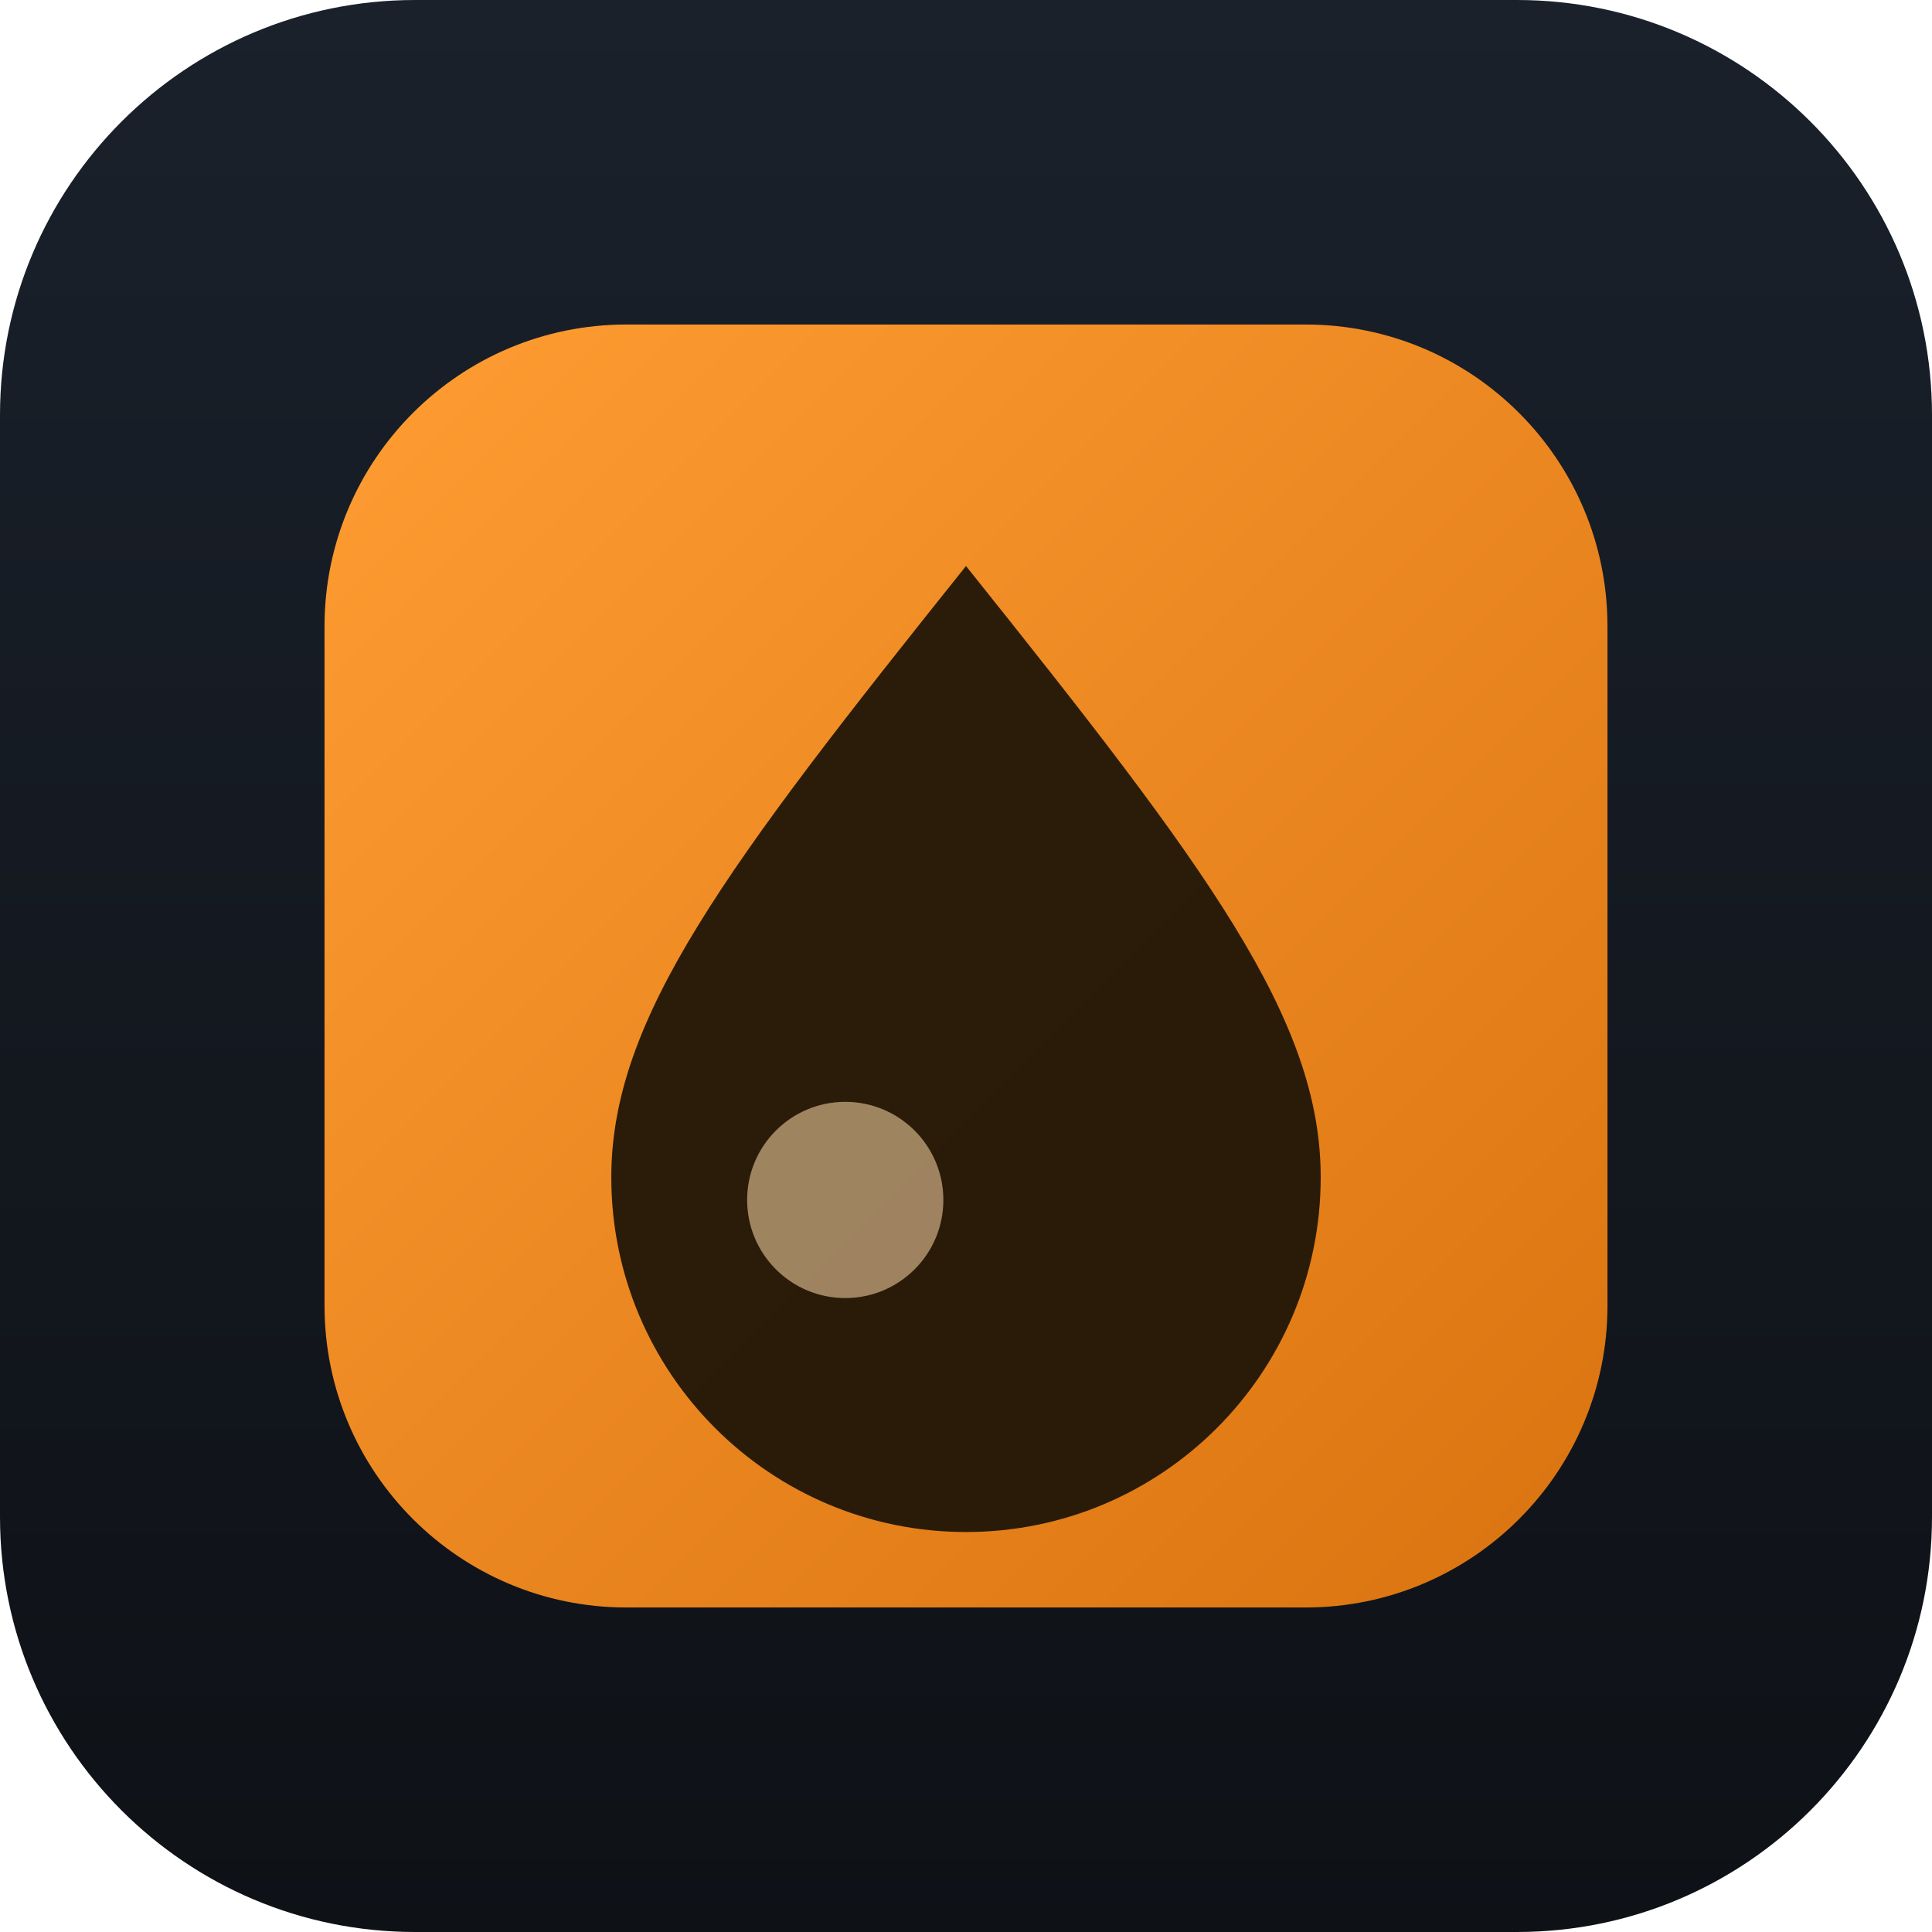
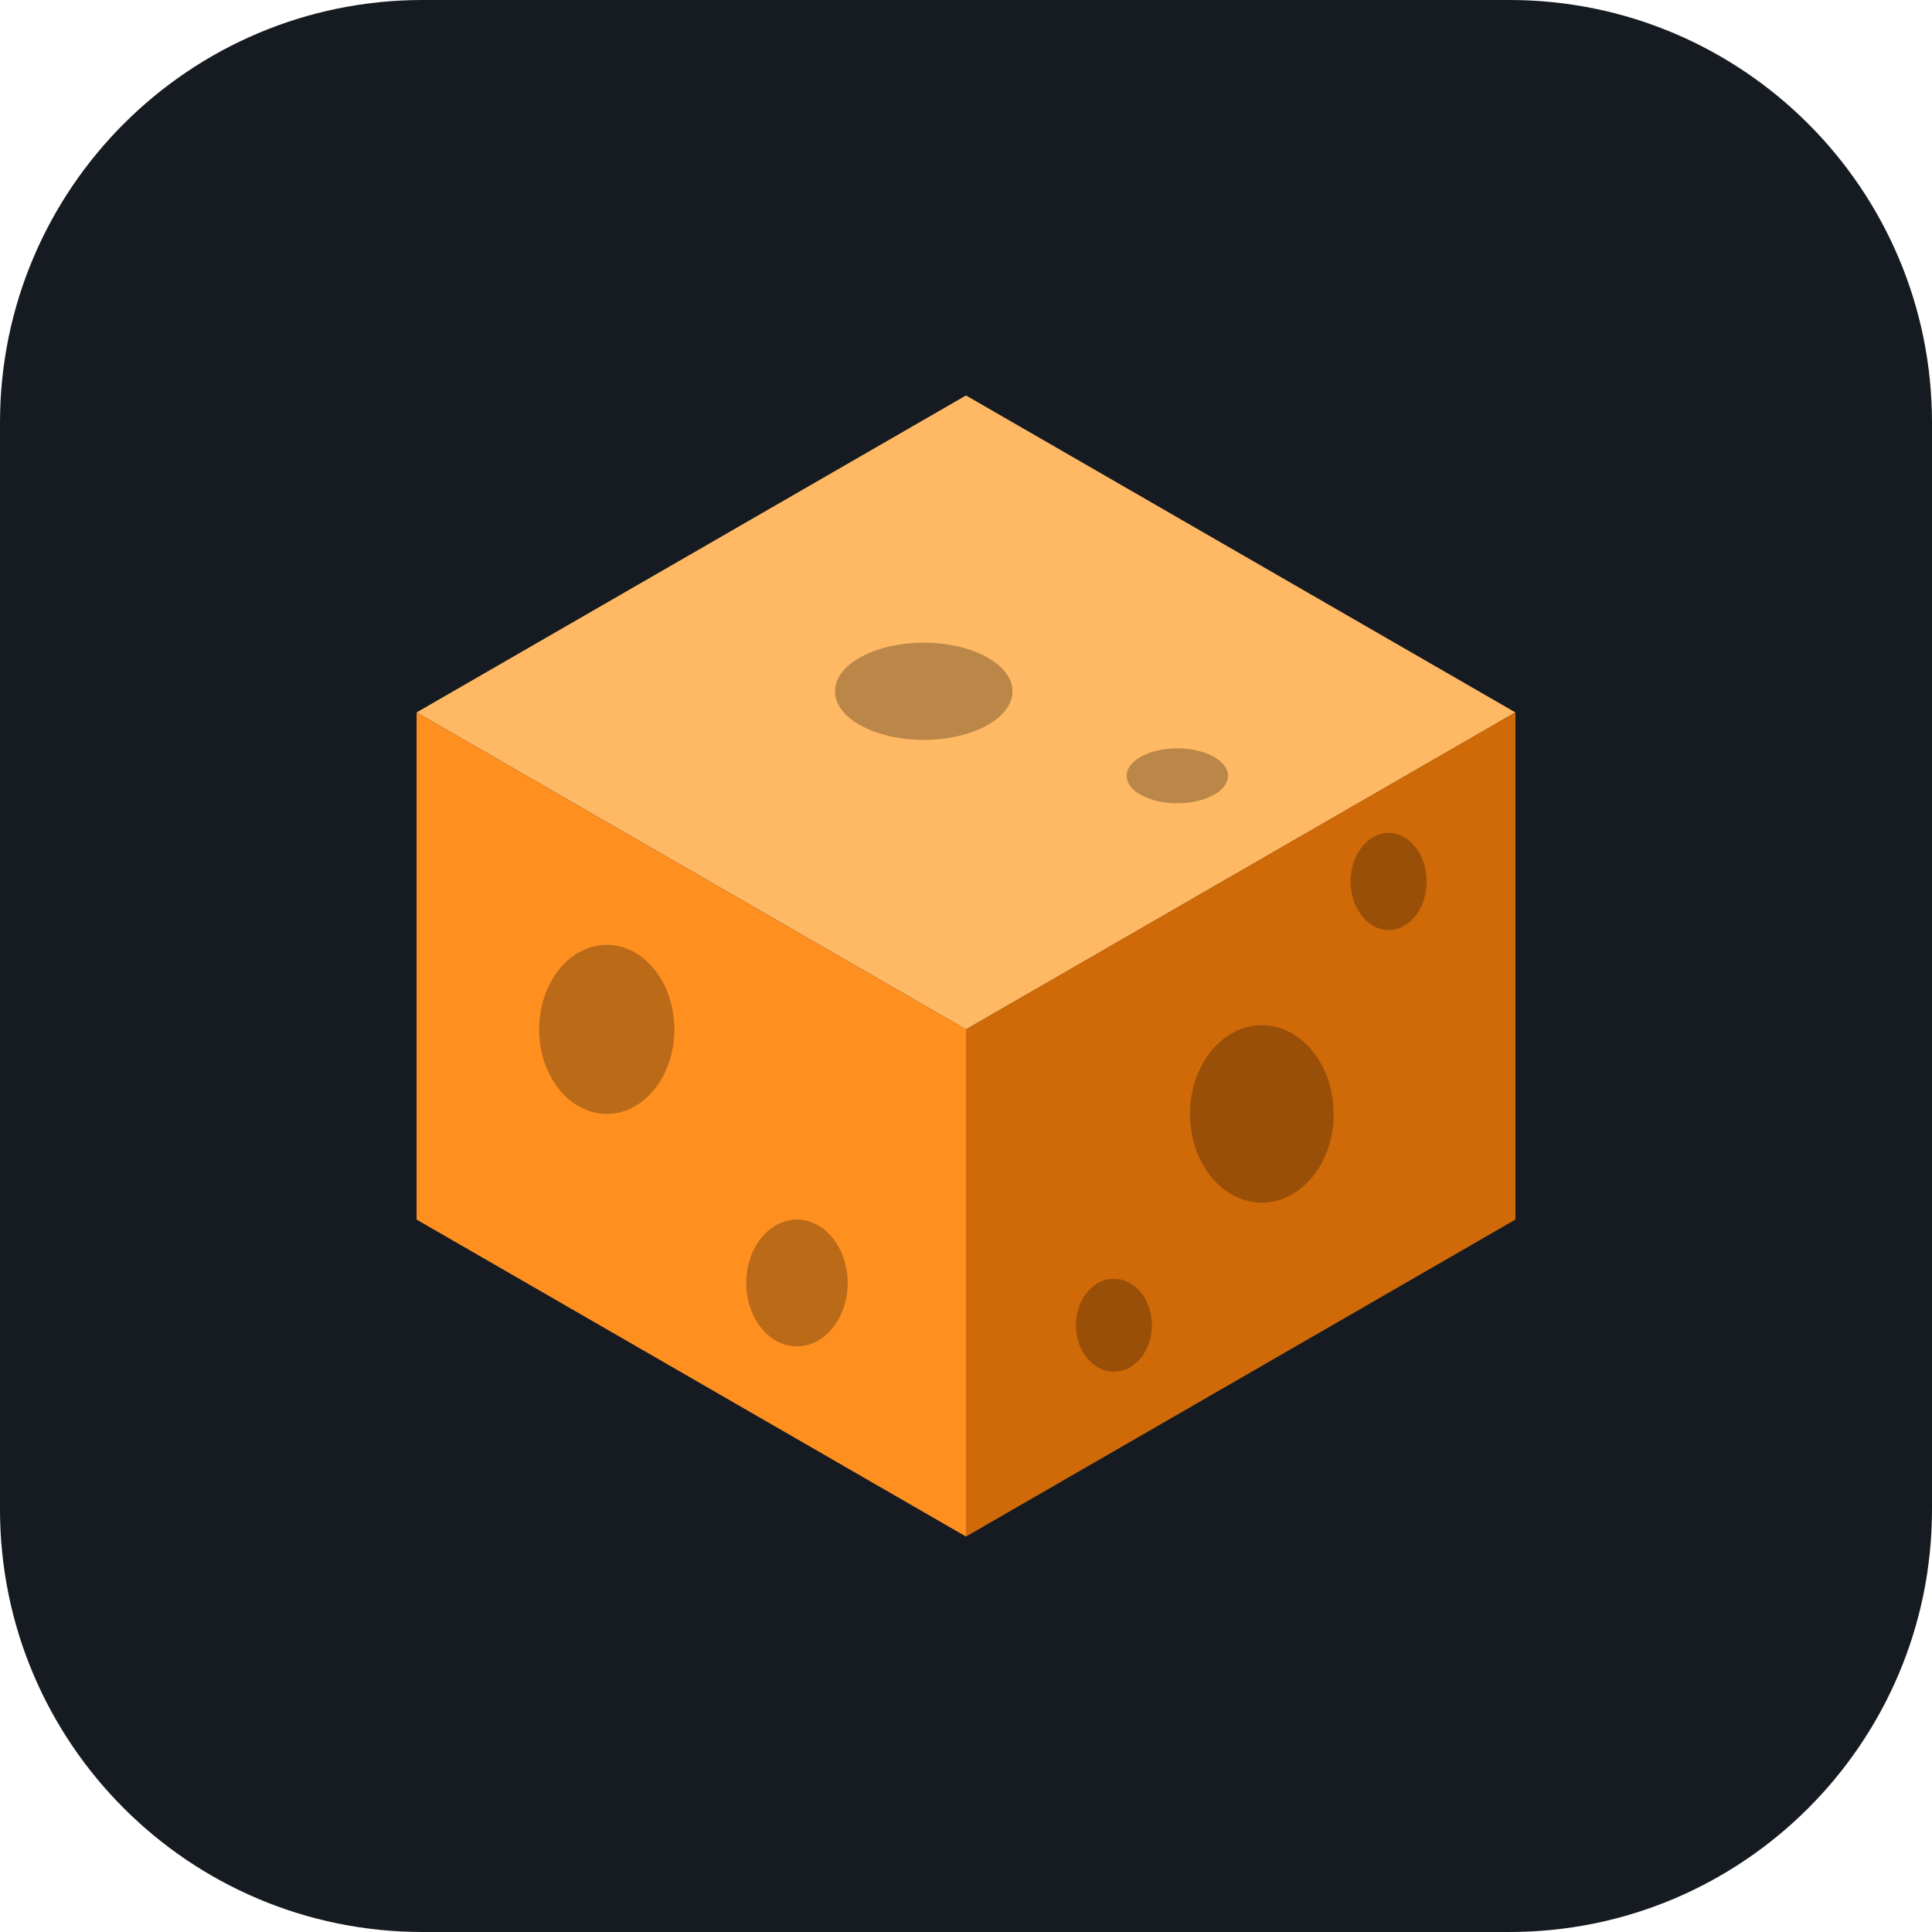
<svg xmlns="http://www.w3.org/2000/svg" width="512" height="512" viewBox="0 0 512 512">
-   <defs>
-     <linearGradient id="bg" x1="0" y1="0" x2="0" y2="1">
-       <stop offset="0" stop-color="#1a212b" />
-       <stop offset="1" stop-color="#0e1116" />
-     </linearGradient>
-     <linearGradient id="acc" x1="0" y1="0" x2="1" y2="1">
-       <stop offset="0" stop-color="#ff9d33" />
-       <stop offset="1" stop-color="#d9730f" />
-     </linearGradient>
-   </defs>
-   <rect width="512" height="512" rx="110" fill="url(#bg)" />
-   <rect x="86" y="86" width="340" height="340" rx="80" fill="url(#acc)" />
-   <path d="M256 150 C 320 230, 350 270, 350 312 a 94 94 0 1 1 -188 0 C 162 270, 192 230, 256 150 Z" fill="#1a1207" opacity="0.92" />
-   <circle cx="224" cy="318" r="26" fill="#ffd9a8" opacity="0.55" />
+   <rect width="512" height="512" rx="112" fill="#161b21" />
+   <g transform="translate(76.8 71.2) scale(5.6)">
+     <path d="M32 6 58 21 32 36 6 21Z" fill="#ffb964" />
+     <path d="M6 21 32 36V60L6 45Z" fill="#ff9020" />
+     <path d="M32 36 58 21V45L32 60Z" fill="#d06a08" />
+     <g fill="#1b1206" opacity=".3">
+       <ellipse cx="15" cy="36" rx="3.2" ry="4" />
+       <ellipse cx="24" cy="48" rx="2.4" ry="3" />
+       <ellipse cx="46" cy="40" rx="3.4" ry="4.2" />
+       <ellipse cx="52" cy="29" rx="1.8" ry="2.3" />
+       <ellipse cx="39" cy="50" rx="1.8" ry="2.2" />
+       <ellipse cx="30" cy="20" rx="4.2" ry="2.3" />
+       <ellipse cx="42" cy="24" rx="2.4" ry="1.3" />
+     </g>
+   </g>
</svg>
